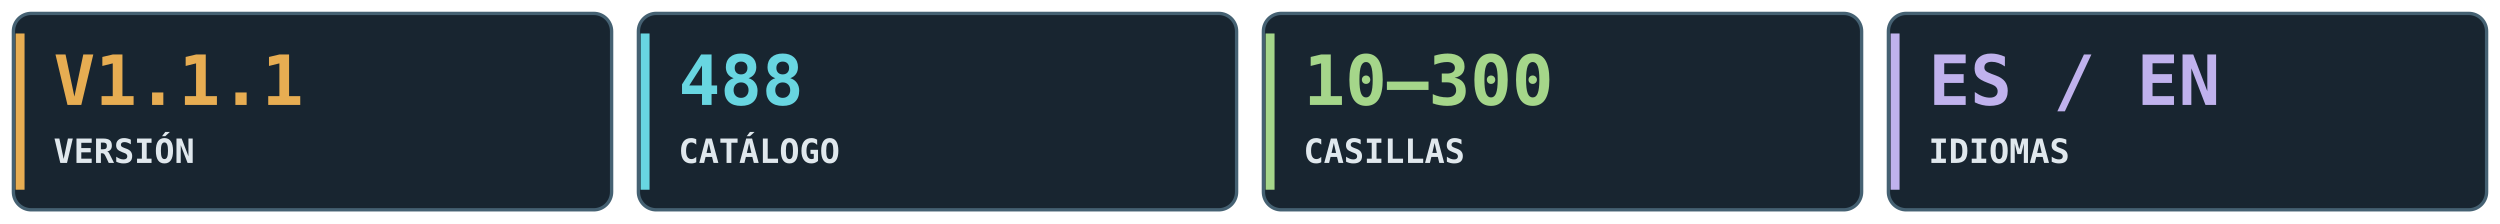
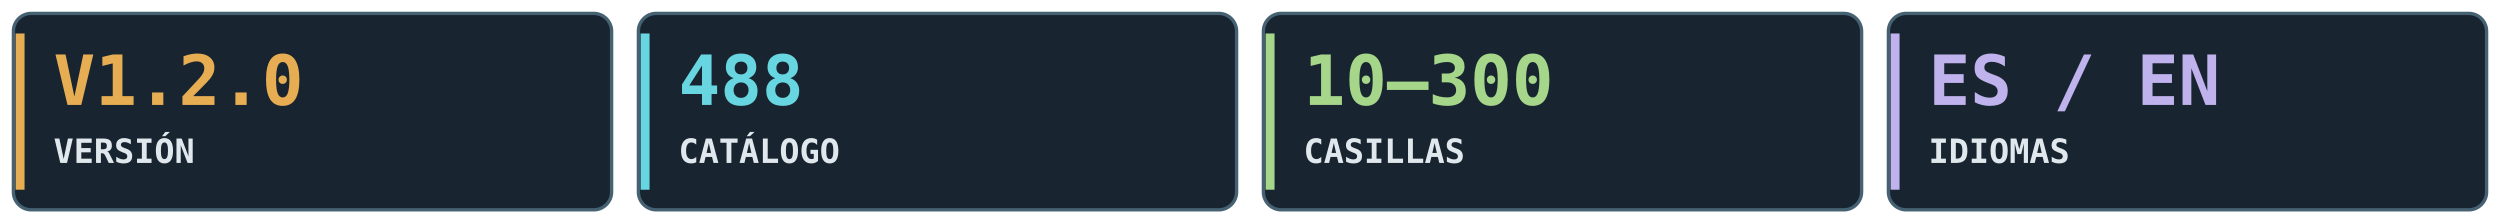
- <svg xmlns="http://www.w3.org/2000/svg" width="1120" height="100" viewBox="0 0 1120 100" role="img" aria-label="Versión 1.1.1, 488 entradas del catálogo, 10 a 300 casillas, español e inglés">
+ <svg xmlns="http://www.w3.org/2000/svg" width="1120" height="100" viewBox="0 0 1120 100" role="img" aria-label="Versión 1.2.0, 488 entradas del catálogo, 10 a 300 casillas, español e inglés">
  <g font-family="ui-monospace, SFMono-Regular, Consolas, monospace" font-weight="700">
    <g>
      <rect x="6" y="6" width="268" height="88" rx="8" fill="#182530" stroke="#456172" stroke-width="1.5" />
      <path d="M9 15v70" stroke="#e7ad52" stroke-width="4" />
-       <text x="24" y="47" fill="#e7ad52" font-size="31">V1.1.1</text>
+       <text x="24" y="47" fill="#e7ad52" font-size="31">V1.2.0</text>
      <text x="24" y="73" fill="#e0e8ed" font-size="15">VERSIÓN</text>
    </g>
    <g>
      <rect x="286" y="6" width="268" height="88" rx="8" fill="#182530" stroke="#456172" stroke-width="1.5" />
      <path d="M289 15v70" stroke="#68d6e1" stroke-width="4" />
      <text x="304" y="47" fill="#68d6e1" font-size="31">488</text>
      <text x="304" y="73" fill="#e0e8ed" font-size="15">CATÁLOGO</text>
    </g>
    <g>
      <rect x="566" y="6" width="268" height="88" rx="8" fill="#182530" stroke="#456172" stroke-width="1.5" />
      <path d="M569 15v70" stroke="#a5d68a" stroke-width="4" />
      <text x="584" y="47" fill="#a5d68a" font-size="31">10–300</text>
      <text x="584" y="73" fill="#e0e8ed" font-size="15">CASILLAS</text>
    </g>
    <g>
      <rect x="846" y="6" width="268" height="88" rx="8" fill="#182530" stroke="#456172" stroke-width="1.5" />
      <path d="M849 15v70" stroke="#c0b2ed" stroke-width="4" />
      <text x="864" y="47" fill="#c0b2ed" font-size="31">ES / EN</text>
      <text x="864" y="73" fill="#e0e8ed" font-size="15">IDIOMAS</text>
    </g>
  </g>
</svg>
